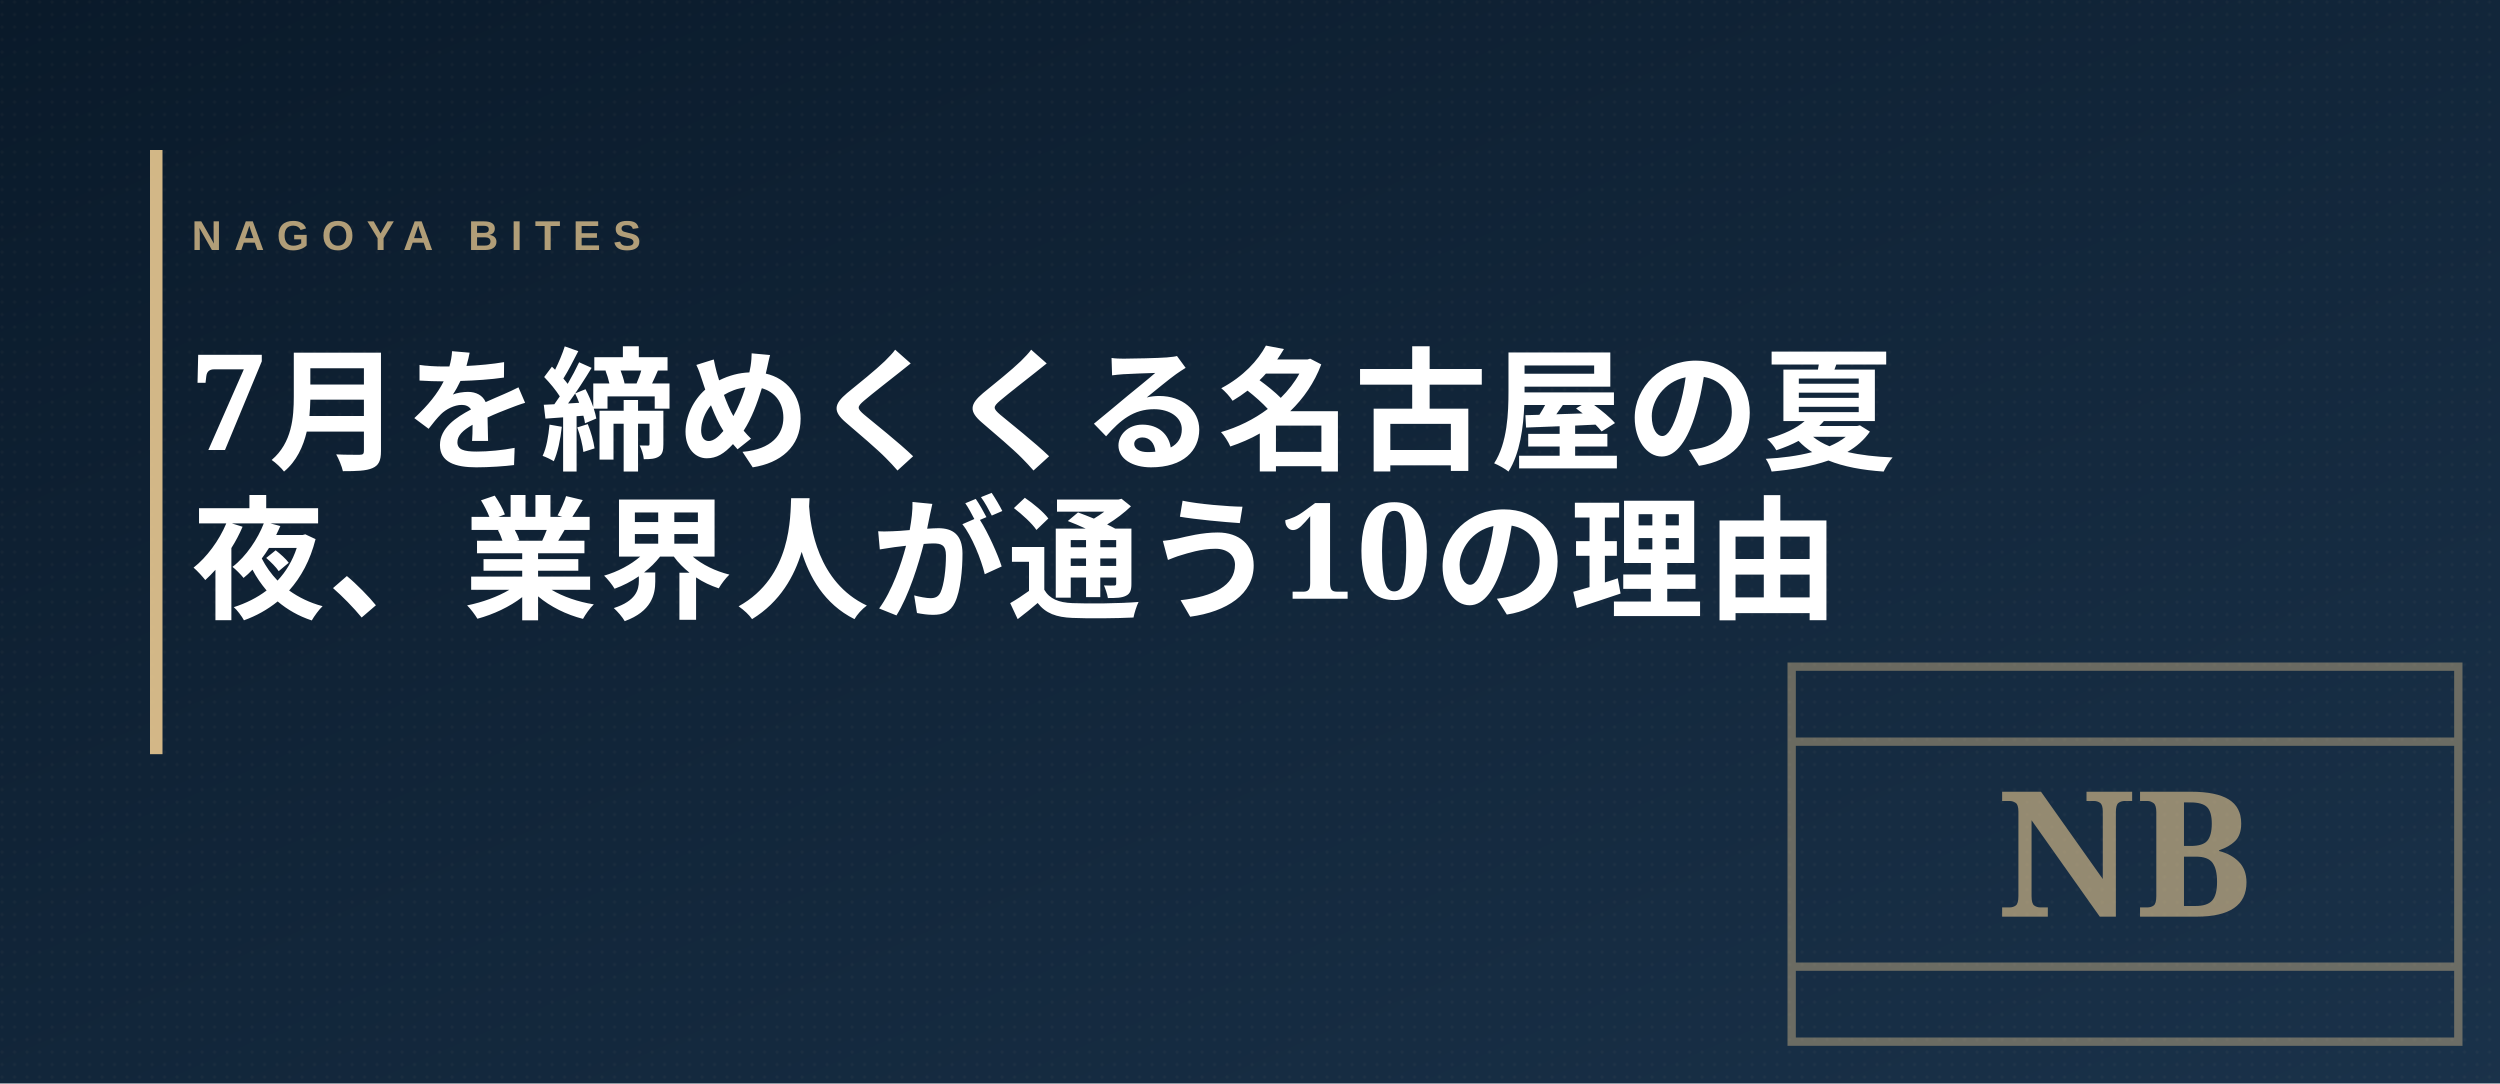
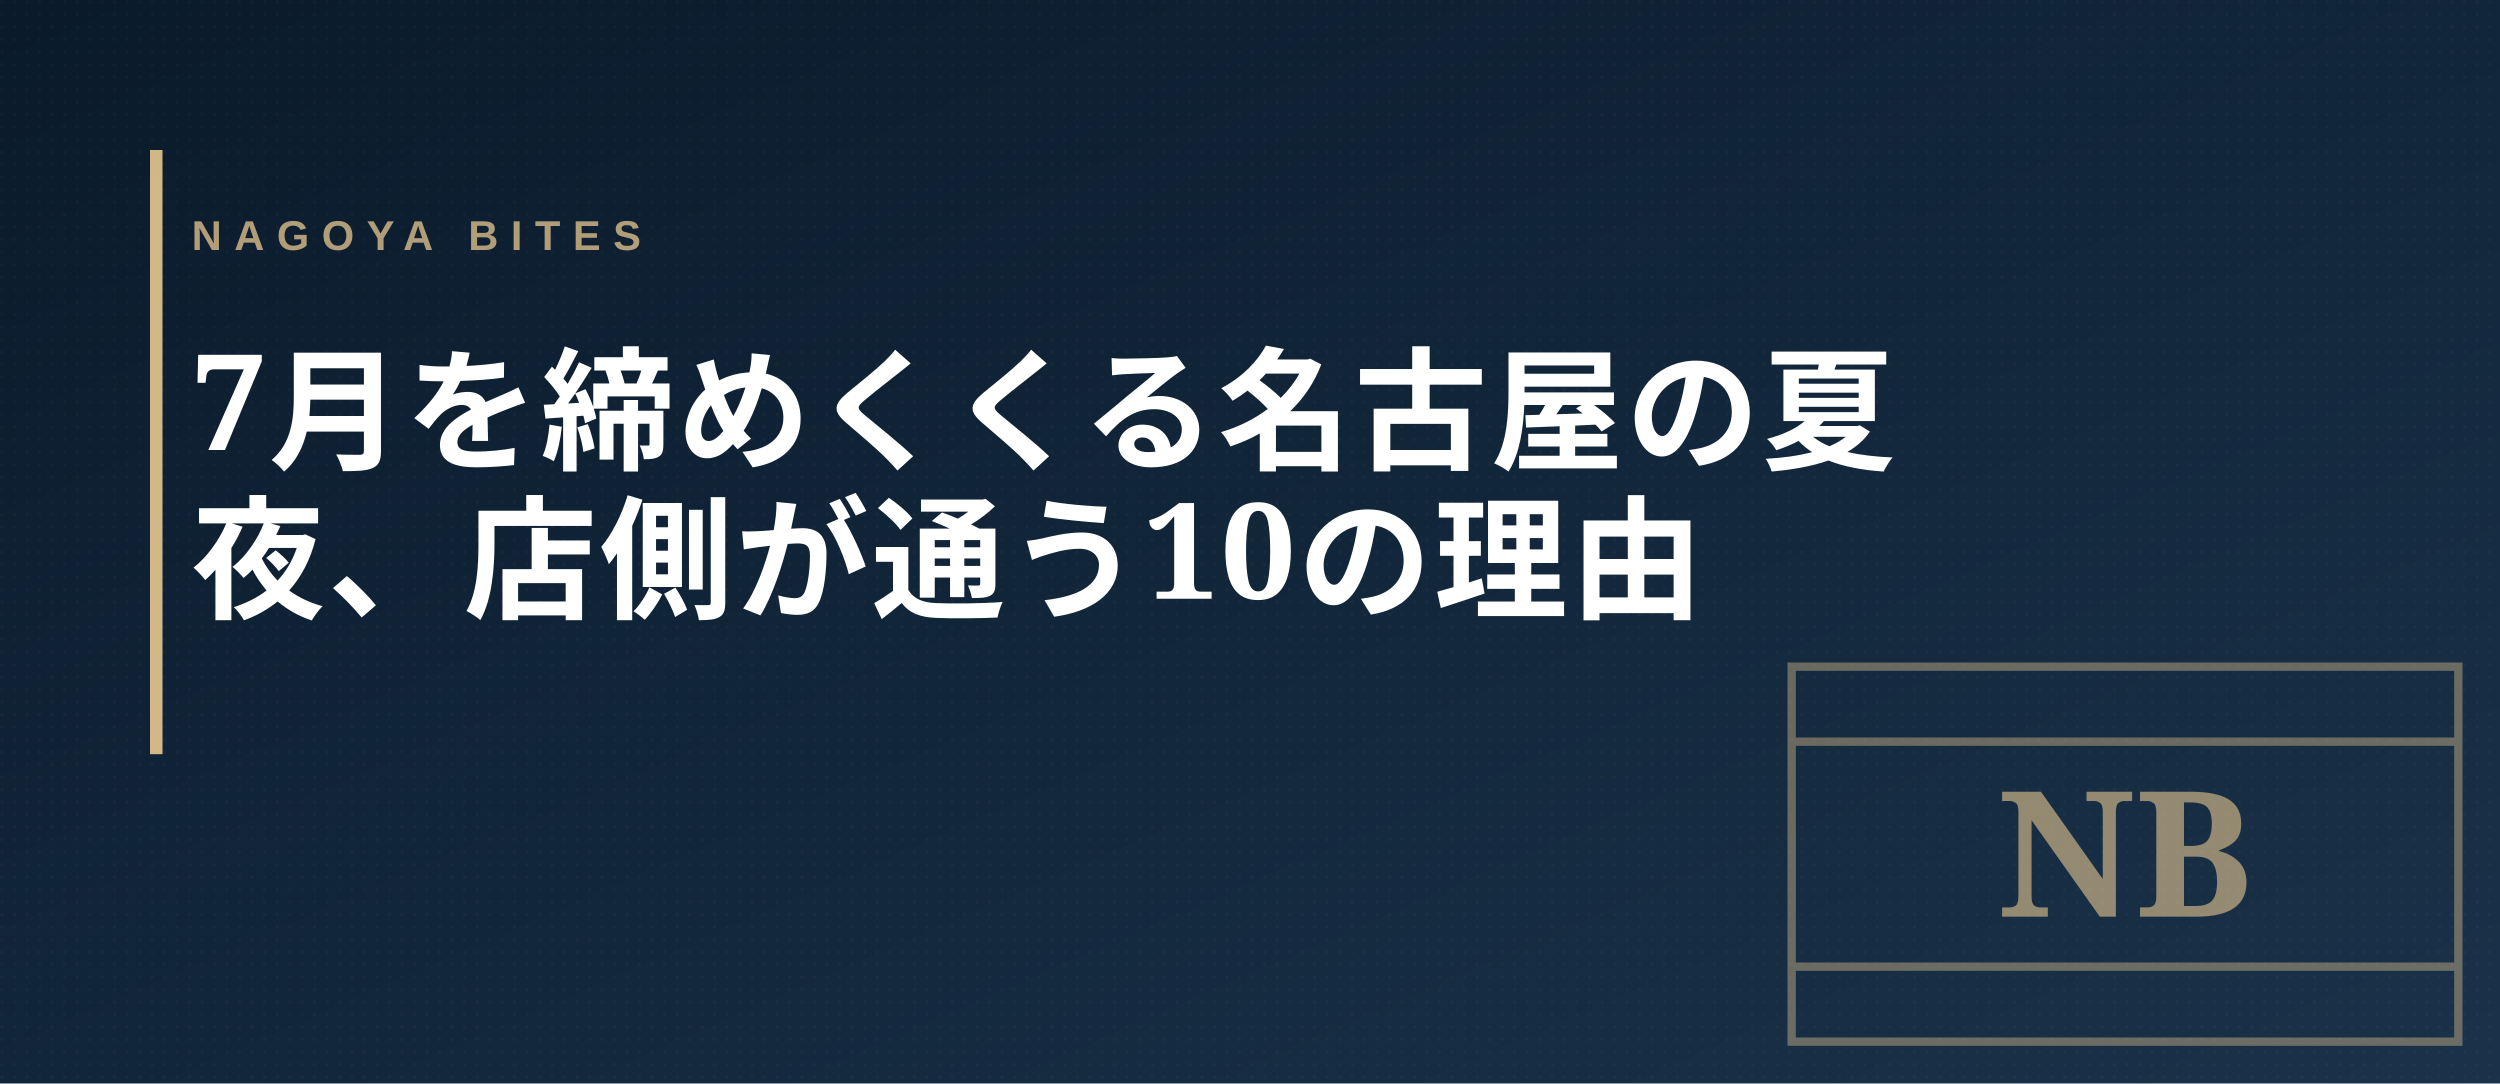
- <svg xmlns="http://www.w3.org/2000/svg" viewBox="0 0 600 260" width="600" height="260" role="img" aria-label="7月を締めくくる名古屋の夏夜、業界人が通う10の理由">
+ <svg xmlns="http://www.w3.org/2000/svg" viewBox="0 0 600 260" width="600" height="260" role="img" aria-label="7月を締めくくる名古屋の夏夜、店側が通う10の理由">
  <defs>
    <linearGradient id="bg" x1="0" y1="0" x2="1" y2="1">
      <stop offset="0%" stop-color="#0a1a2a" />
      <stop offset="100%" stop-color="#2a4a6a" />
    </linearGradient>
    <pattern id="grain" width="3" height="3" patternUnits="userSpaceOnUse">
      <rect width="3" height="3" fill="#0a1a2a" />
      <circle cx="0.5" cy="0.5" r="0.4" fill="#e8c890" opacity="0.06" />
    </pattern>
  </defs>
  <rect width="600" height="260" fill="url(#bg)" />
  <rect width="600" height="260" fill="url(#grain)" opacity=".5" />
  <g opacity=".4" fill="none" stroke="#e8c890" stroke-width="2">
    <rect x="430" y="160" width="160" height="90" />
    <line x1="430" y1="178" x2="590" y2="178" />
    <line x1="430" y1="232" x2="590" y2="232" />
  </g>
  <text x="510" y="220" text-anchor="middle" fill="#e8c890" opacity=".6" font-family="'Hiragino Mincho ProN', 'Yu Mincho', serif" font-size="42" font-weight="700">NB</text>
  <rect x="36" y="36" width="3" height="145" fill="#e8c890" opacity=".9" />
  <text x="46" y="108" fill="#fff" font-family="'Hiragino Mincho ProN','Yu Mincho','Noto Serif JP',serif" font-size="32" font-weight="700" letter-spacing="0.02em">7月を締めくくる名古屋の夏</text>
-   <text x="46" y="146" fill="#fff" font-family="'Hiragino Mincho ProN','Yu Mincho','Noto Serif JP',serif" font-size="32" font-weight="700" letter-spacing="0.02em">夜、業界人が通う10の理由</text>
+   <text x="46" y="146" fill="#fff" font-family="'Hiragino Mincho ProN','Yu Mincho','Noto Serif JP',serif" font-size="32" font-weight="700" letter-spacing="0.02em">夜、店側が通う10の理由</text>
  <text x="46" y="60" fill="#e8c890" opacity=".75" font-family="'Helvetica Neue', Arial, sans-serif" font-size="10" font-weight="700" letter-spacing="0.3em">NAGOYA BITES</text>
</svg>
